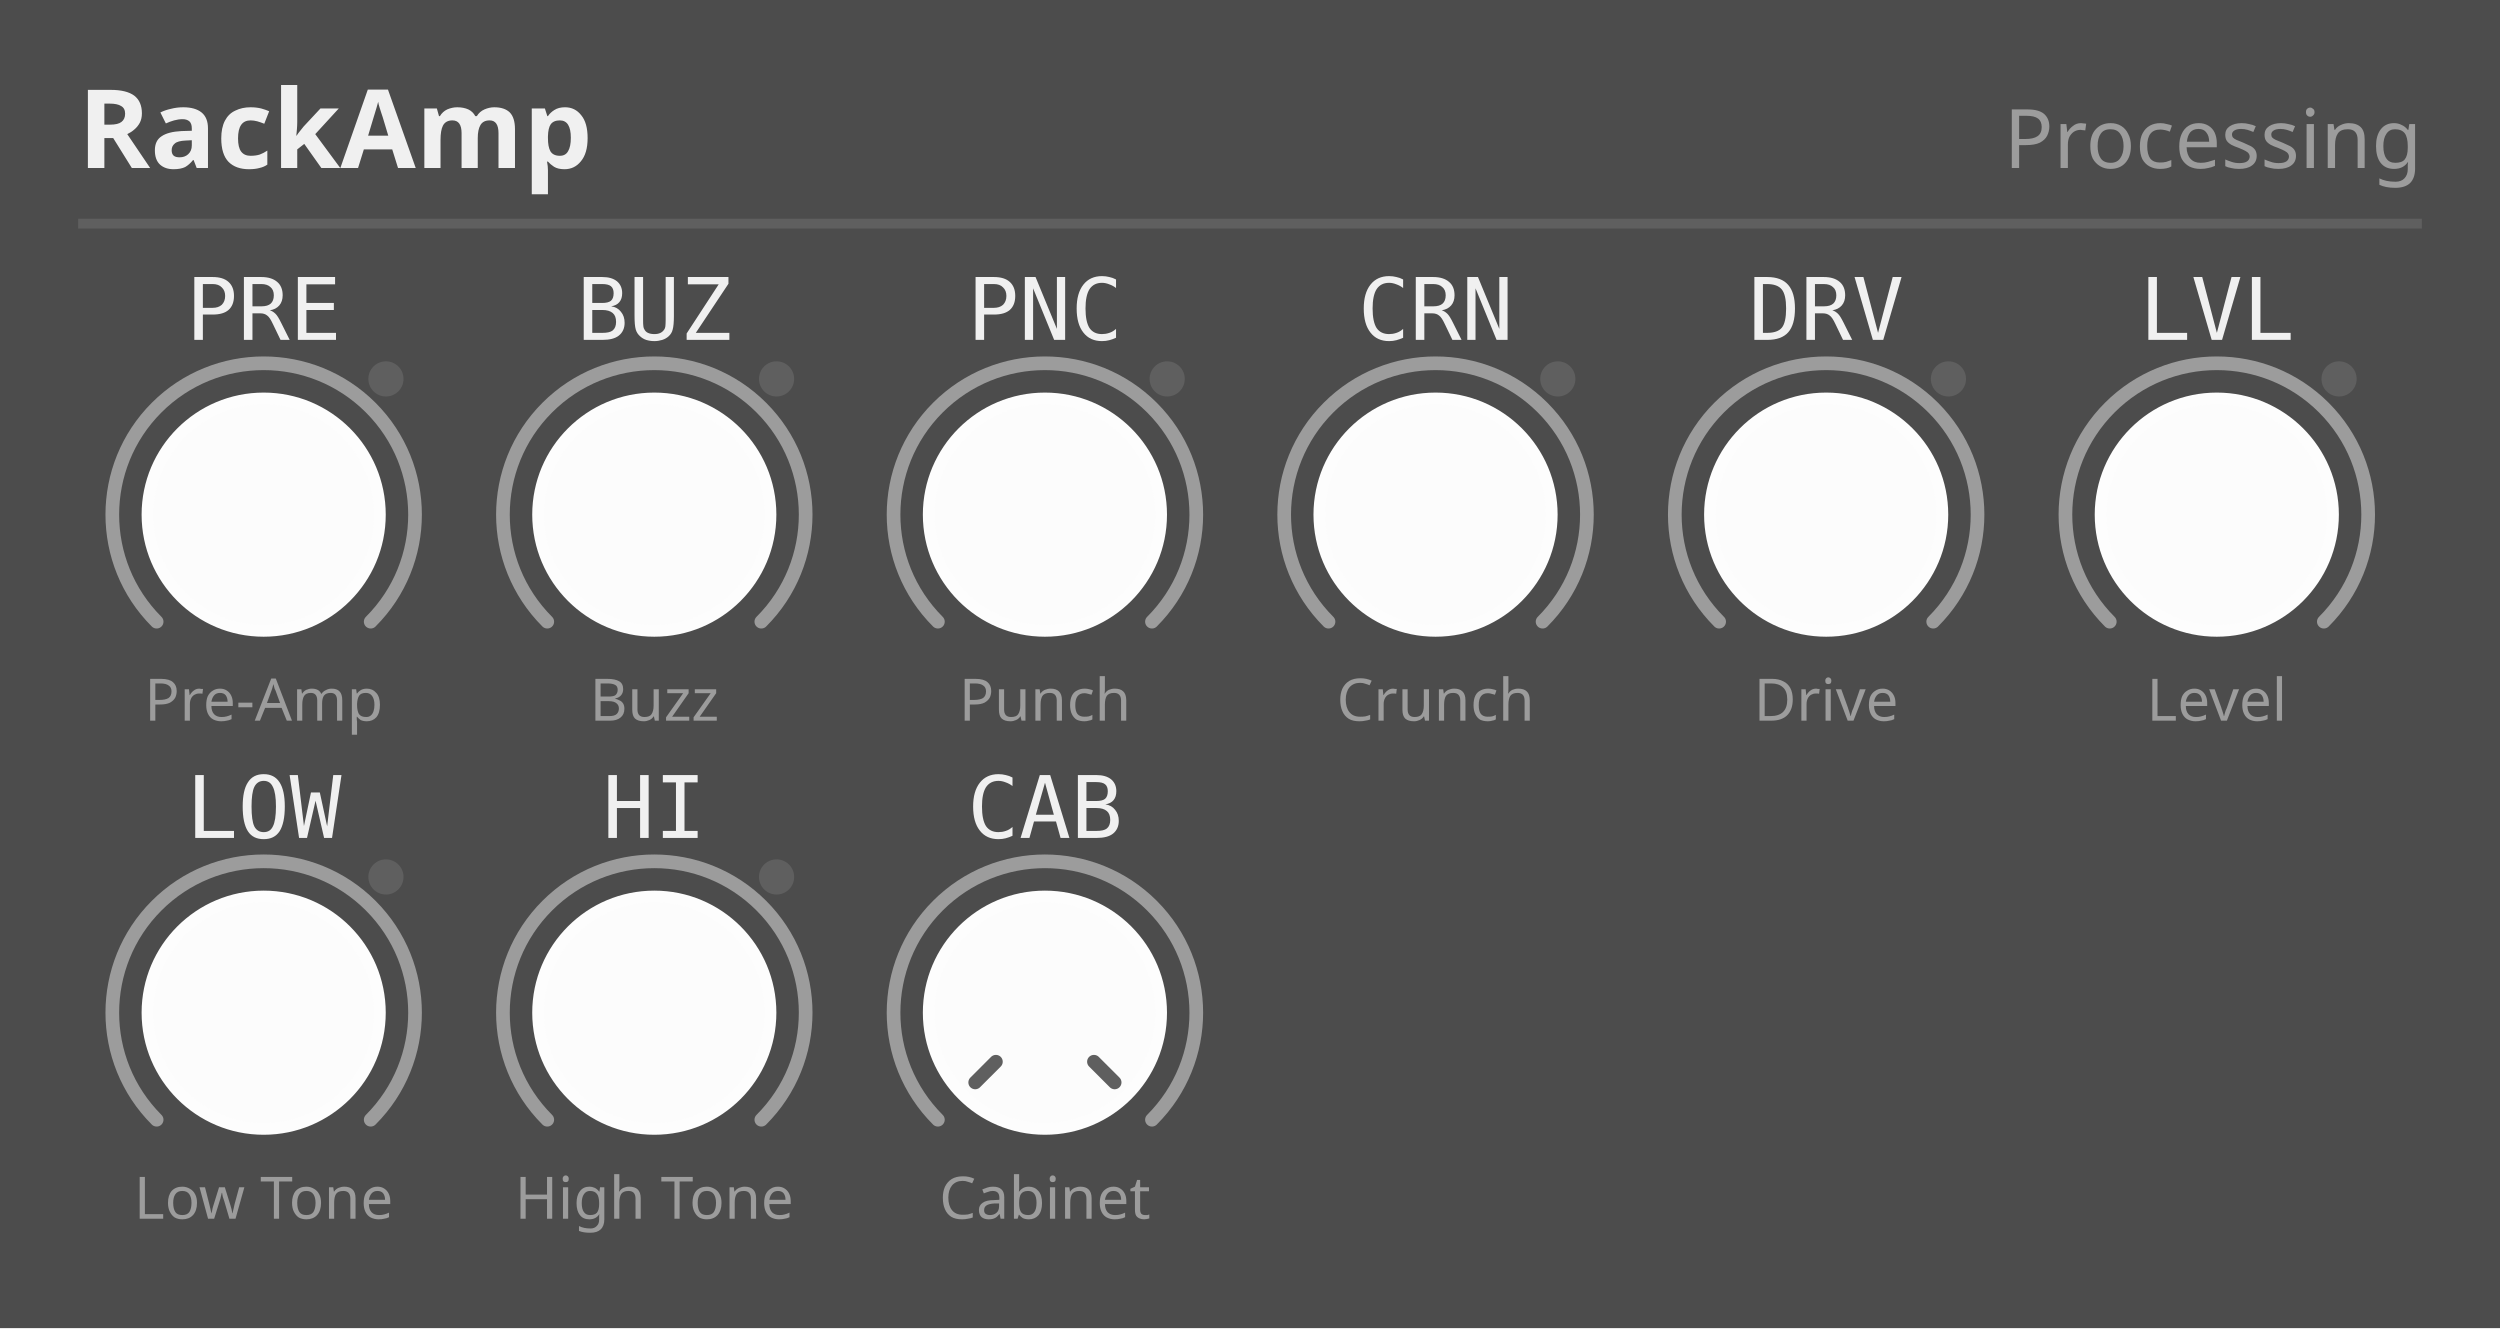
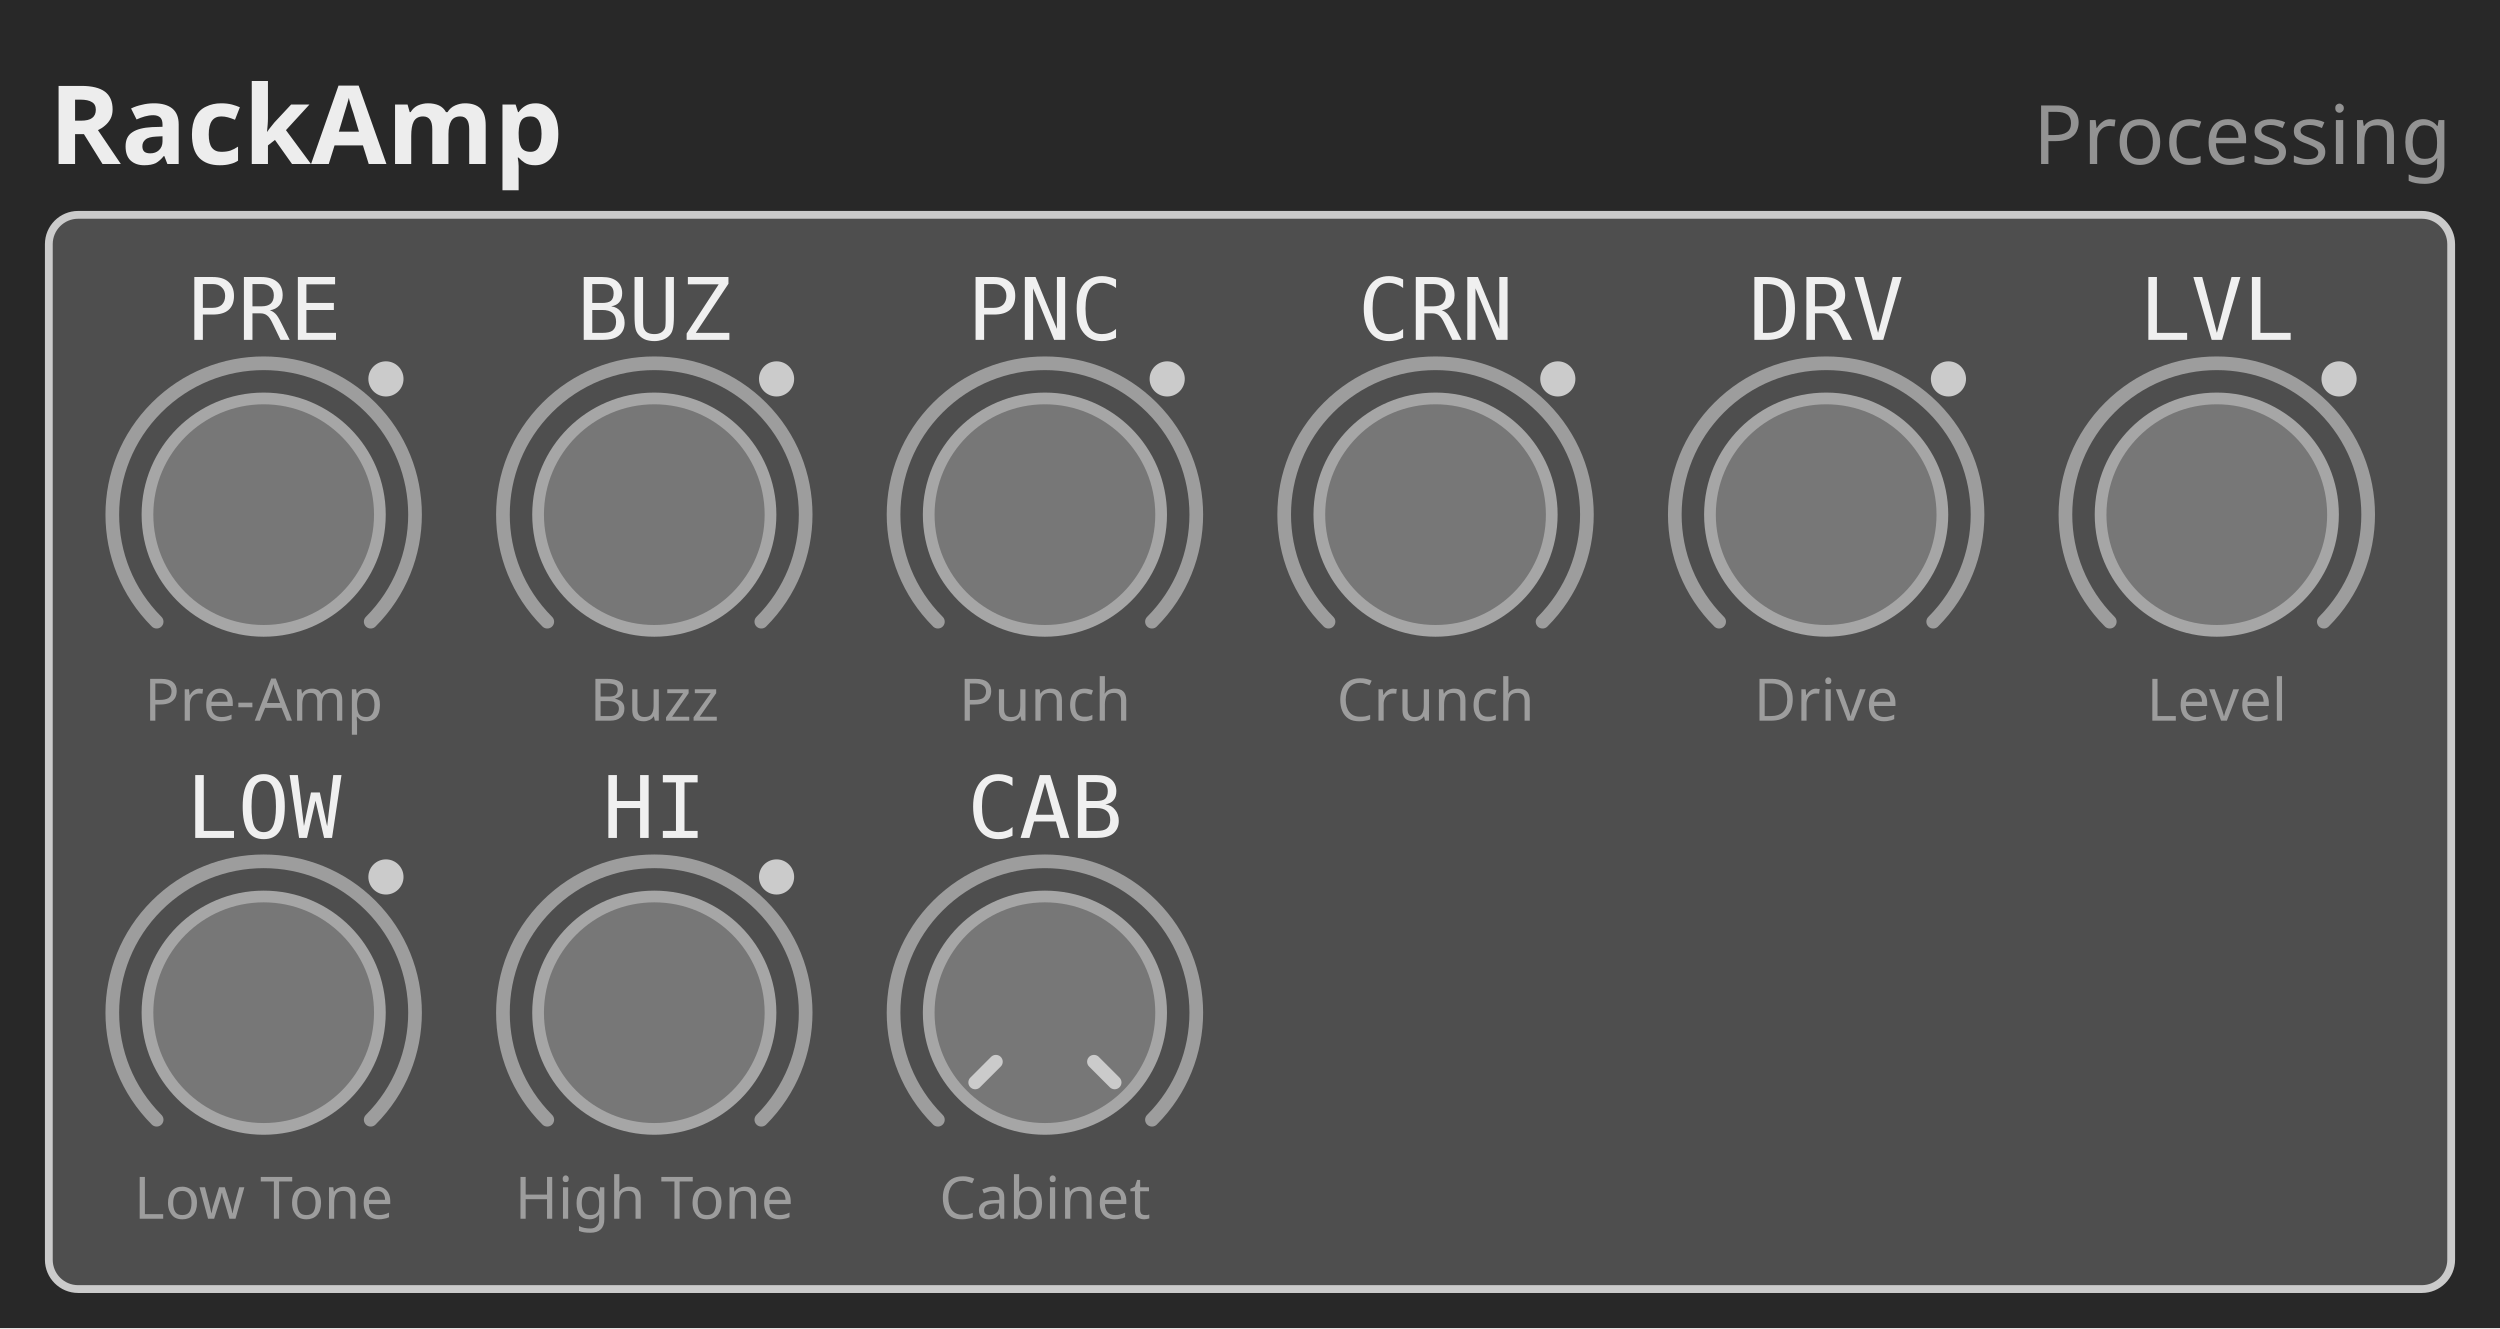
<svg xmlns="http://www.w3.org/2000/svg" viewBox="0 0 128 68.0" width="768" height="408" role="img" aria-label="Rack Amplifier front panel" font-family="ui-sans-serif, system-ui, sans-serif">
-   <rect width="128" height="68.0" fill="#4c4c4c" />
-   <text x="4" y="8.6" font-size="5.6" font-weight="600" fill="#f0f0f0">RackAmp</text>
-   <text x="124" y="8.6" font-size="4.2" text-anchor="end" fill="#9c9c9c">Processing</text>
-   <rect x="4" y="11.2" width="120" height="0.5" fill="#5f5f5f" />
+   <rect width="128" height="68.0" fill="#282828" />
+   <text x="2.5" y="8.4" font-size="5.6" font-weight="600" fill="#ededed">RackAmp</text>
+   <text x="125.5" y="8.4" font-size="4.2" text-anchor="end" fill="#939393">Processing</text>
+   <rect x="2.5" y="11.0" width="123.0" height="55.0" rx="1.5" fill="#4e4e4e" stroke="#cbcbcb" stroke-width="0.4" />
  <text x="13.50" y="17.40" font-size="4.4" text-anchor="middle" font-family="ui-monospace, SFMono-Regular, Menlo, monospace" fill="#f0f0f0">PRE</text>
-   <path d="M 8.02 31.83 A 7.75 7.75 0 1 1 18.98 31.83" fill="none" stroke="#9c9c9c" stroke-width="0.7" stroke-linecap="round" />
-   <circle cx="13.50" cy="26.35" r="5.95" fill="#fcfcfc" stroke="#fdfdfd" stroke-width="0.6" />
-   <circle cx="19.76" cy="19.40" r="0.9" fill="#5f5f5f" />
-   <text x="13.50" y="36.90" font-size="3" text-anchor="middle" fill="#9c9c9c">Pre-Amp</text>
+   <path d="M 8.02 31.83 A 7.75 7.75 0 1 1 18.98 31.83" fill="none" stroke="#9d9d9d" stroke-width="0.7" stroke-linecap="round" />
+   <circle cx="13.50" cy="26.35" r="5.95" fill="#777777" stroke="#a6a6a6" stroke-width="0.6" />
+   <circle cx="19.76" cy="19.40" r="0.9" fill="#cbcbcb" />
+   <text x="13.50" y="36.90" font-size="3" text-anchor="middle" fill="#9d9d9d">Pre-Amp</text>
  <text x="33.50" y="17.40" font-size="4.4" text-anchor="middle" font-family="ui-monospace, SFMono-Regular, Menlo, monospace" fill="#f0f0f0">BUZ</text>
-   <path d="M 28.02 31.83 A 7.75 7.75 0 1 1 38.98 31.83" fill="none" stroke="#9c9c9c" stroke-width="0.7" stroke-linecap="round" />
-   <circle cx="33.50" cy="26.35" r="5.95" fill="#fcfcfc" stroke="#fdfdfd" stroke-width="0.6" />
-   <circle cx="39.76" cy="19.40" r="0.9" fill="#5f5f5f" />
-   <text x="33.50" y="36.90" font-size="3" text-anchor="middle" fill="#9c9c9c">Buzz</text>
+   <path d="M 28.02 31.83 A 7.75 7.75 0 1 1 38.98 31.83" fill="none" stroke="#9d9d9d" stroke-width="0.7" stroke-linecap="round" />
+   <circle cx="33.50" cy="26.35" r="5.95" fill="#777777" stroke="#a6a6a6" stroke-width="0.6" />
+   <circle cx="39.76" cy="19.40" r="0.9" fill="#cbcbcb" />
+   <text x="33.50" y="36.90" font-size="3" text-anchor="middle" fill="#9d9d9d">Buzz</text>
  <text x="53.50" y="17.40" font-size="4.4" text-anchor="middle" font-family="ui-monospace, SFMono-Regular, Menlo, monospace" fill="#f0f0f0">PNC</text>
-   <path d="M 48.02 31.83 A 7.75 7.75 0 1 1 58.98 31.83" fill="none" stroke="#9c9c9c" stroke-width="0.7" stroke-linecap="round" />
-   <circle cx="53.50" cy="26.35" r="5.95" fill="#fcfcfc" stroke="#fdfdfd" stroke-width="0.6" />
-   <circle cx="59.76" cy="19.40" r="0.9" fill="#5f5f5f" />
-   <text x="53.50" y="36.90" font-size="3" text-anchor="middle" fill="#9c9c9c">Punch</text>
+   <path d="M 48.02 31.83 A 7.75 7.75 0 1 1 58.98 31.83" fill="none" stroke="#9d9d9d" stroke-width="0.7" stroke-linecap="round" />
+   <circle cx="53.50" cy="26.35" r="5.95" fill="#777777" stroke="#a6a6a6" stroke-width="0.6" />
+   <circle cx="59.76" cy="19.40" r="0.9" fill="#cbcbcb" />
+   <text x="53.50" y="36.90" font-size="3" text-anchor="middle" fill="#9d9d9d">Punch</text>
  <text x="73.50" y="17.40" font-size="4.4" text-anchor="middle" font-family="ui-monospace, SFMono-Regular, Menlo, monospace" fill="#f0f0f0">CRN</text>
-   <path d="M 68.02 31.83 A 7.75 7.75 0 1 1 78.98 31.83" fill="none" stroke="#9c9c9c" stroke-width="0.7" stroke-linecap="round" />
-   <circle cx="73.50" cy="26.35" r="5.95" fill="#fcfcfc" stroke="#fdfdfd" stroke-width="0.6" />
-   <circle cx="79.76" cy="19.40" r="0.9" fill="#5f5f5f" />
-   <text x="73.50" y="36.90" font-size="3" text-anchor="middle" fill="#9c9c9c">Crunch</text>
+   <path d="M 68.02 31.83 A 7.75 7.75 0 1 1 78.98 31.83" fill="none" stroke="#9d9d9d" stroke-width="0.7" stroke-linecap="round" />
+   <circle cx="73.50" cy="26.35" r="5.95" fill="#777777" stroke="#a6a6a6" stroke-width="0.6" />
+   <circle cx="79.76" cy="19.40" r="0.9" fill="#cbcbcb" />
+   <text x="73.50" y="36.90" font-size="3" text-anchor="middle" fill="#9d9d9d">Crunch</text>
  <text x="93.50" y="17.40" font-size="4.4" text-anchor="middle" font-family="ui-monospace, SFMono-Regular, Menlo, monospace" fill="#f0f0f0">DRV</text>
-   <path d="M 88.02 31.83 A 7.75 7.75 0 1 1 98.98 31.83" fill="none" stroke="#9c9c9c" stroke-width="0.7" stroke-linecap="round" />
-   <circle cx="93.50" cy="26.35" r="5.95" fill="#fcfcfc" stroke="#fdfdfd" stroke-width="0.6" />
-   <circle cx="99.76" cy="19.40" r="0.9" fill="#5f5f5f" />
-   <text x="93.50" y="36.90" font-size="3" text-anchor="middle" fill="#9c9c9c">Drive</text>
+   <path d="M 88.02 31.83 A 7.75 7.75 0 1 1 98.98 31.83" fill="none" stroke="#9d9d9d" stroke-width="0.7" stroke-linecap="round" />
+   <circle cx="93.50" cy="26.35" r="5.95" fill="#777777" stroke="#a6a6a6" stroke-width="0.6" />
+   <circle cx="99.76" cy="19.40" r="0.9" fill="#cbcbcb" />
+   <text x="93.50" y="36.90" font-size="3" text-anchor="middle" fill="#9d9d9d">Drive</text>
  <text x="113.50" y="17.40" font-size="4.4" text-anchor="middle" font-family="ui-monospace, SFMono-Regular, Menlo, monospace" fill="#f0f0f0">LVL</text>
-   <path d="M 108.02 31.83 A 7.75 7.75 0 1 1 118.98 31.83" fill="none" stroke="#9c9c9c" stroke-width="0.7" stroke-linecap="round" />
-   <circle cx="113.50" cy="26.35" r="5.95" fill="#fcfcfc" stroke="#fdfdfd" stroke-width="0.6" />
-   <circle cx="119.76" cy="19.40" r="0.9" fill="#5f5f5f" />
-   <text x="113.50" y="36.90" font-size="3" text-anchor="middle" fill="#9c9c9c">Level</text>
+   <path d="M 108.02 31.83 A 7.75 7.75 0 1 1 118.98 31.83" fill="none" stroke="#9d9d9d" stroke-width="0.7" stroke-linecap="round" />
+   <circle cx="113.50" cy="26.35" r="5.95" fill="#777777" stroke="#a6a6a6" stroke-width="0.6" />
+   <circle cx="119.76" cy="19.40" r="0.9" fill="#cbcbcb" />
+   <text x="113.50" y="36.90" font-size="3" text-anchor="middle" fill="#9d9d9d">Level</text>
  <text x="13.50" y="42.90" font-size="4.4" text-anchor="middle" font-family="ui-monospace, SFMono-Regular, Menlo, monospace" fill="#f0f0f0">LOW</text>
-   <path d="M 8.02 57.33 A 7.75 7.75 0 1 1 18.98 57.33" fill="none" stroke="#9c9c9c" stroke-width="0.7" stroke-linecap="round" />
-   <circle cx="13.50" cy="51.85" r="5.95" fill="#fcfcfc" stroke="#fdfdfd" stroke-width="0.6" />
-   <circle cx="19.76" cy="44.90" r="0.9" fill="#5f5f5f" />
-   <text x="13.50" y="62.40" font-size="3" text-anchor="middle" fill="#9c9c9c">Low Tone</text>
+   <path d="M 8.02 57.33 A 7.75 7.75 0 1 1 18.98 57.33" fill="none" stroke="#9d9d9d" stroke-width="0.7" stroke-linecap="round" />
+   <circle cx="13.50" cy="51.85" r="5.95" fill="#777777" stroke="#a6a6a6" stroke-width="0.6" />
+   <circle cx="19.76" cy="44.90" r="0.9" fill="#cbcbcb" />
+   <text x="13.50" y="62.40" font-size="3" text-anchor="middle" fill="#9d9d9d">Low Tone</text>
  <text x="33.50" y="42.90" font-size="4.4" text-anchor="middle" font-family="ui-monospace, SFMono-Regular, Menlo, monospace" fill="#f0f0f0">HI</text>
-   <path d="M 28.02 57.33 A 7.75 7.75 0 1 1 38.98 57.33" fill="none" stroke="#9c9c9c" stroke-width="0.7" stroke-linecap="round" />
-   <circle cx="33.50" cy="51.85" r="5.95" fill="#fcfcfc" stroke="#fdfdfd" stroke-width="0.6" />
-   <circle cx="39.76" cy="44.90" r="0.9" fill="#5f5f5f" />
-   <text x="33.50" y="62.40" font-size="3" text-anchor="middle" fill="#9c9c9c">High Tone</text>
+   <path d="M 28.02 57.33 A 7.75 7.75 0 1 1 38.98 57.33" fill="none" stroke="#9d9d9d" stroke-width="0.7" stroke-linecap="round" />
+   <circle cx="33.50" cy="51.85" r="5.95" fill="#777777" stroke="#a6a6a6" stroke-width="0.6" />
+   <circle cx="39.76" cy="44.90" r="0.9" fill="#cbcbcb" />
+   <text x="33.50" y="62.40" font-size="3" text-anchor="middle" fill="#9d9d9d">High Tone</text>
  <text x="53.50" y="42.90" font-size="4.4" text-anchor="middle" font-family="ui-monospace, SFMono-Regular, Menlo, monospace" fill="#f0f0f0">CAB</text>
-   <path d="M 48.02 57.33 A 7.75 7.75 0 1 1 58.98 57.33" fill="none" stroke="#9c9c9c" stroke-width="0.7" stroke-linecap="round" />
-   <circle cx="53.50" cy="51.85" r="5.95" fill="#fcfcfc" stroke="#fdfdfd" stroke-width="0.6" />
-   <line x1="50.99" y1="54.36" x2="49.93" y2="55.42" stroke="#5f5f5f" stroke-width="0.7" stroke-linecap="round" />
-   <line x1="56.01" y1="54.36" x2="57.07" y2="55.42" stroke="#5f5f5f" stroke-width="0.7" stroke-linecap="round" />
-   <text x="53.50" y="62.40" font-size="3" text-anchor="middle" fill="#9c9c9c">Cabinet</text>
+   <path d="M 48.02 57.33 A 7.75 7.75 0 1 1 58.98 57.33" fill="none" stroke="#9d9d9d" stroke-width="0.7" stroke-linecap="round" />
+   <circle cx="53.50" cy="51.85" r="5.95" fill="#777777" stroke="#a6a6a6" stroke-width="0.6" />
+   <line x1="50.99" y1="54.36" x2="49.93" y2="55.42" stroke="#cbcbcb" stroke-width="0.7" stroke-linecap="round" />
+   <line x1="56.01" y1="54.36" x2="57.07" y2="55.42" stroke="#cbcbcb" stroke-width="0.7" stroke-linecap="round" />
+   <text x="53.50" y="62.40" font-size="3" text-anchor="middle" fill="#9d9d9d">Cabinet</text>
</svg>
